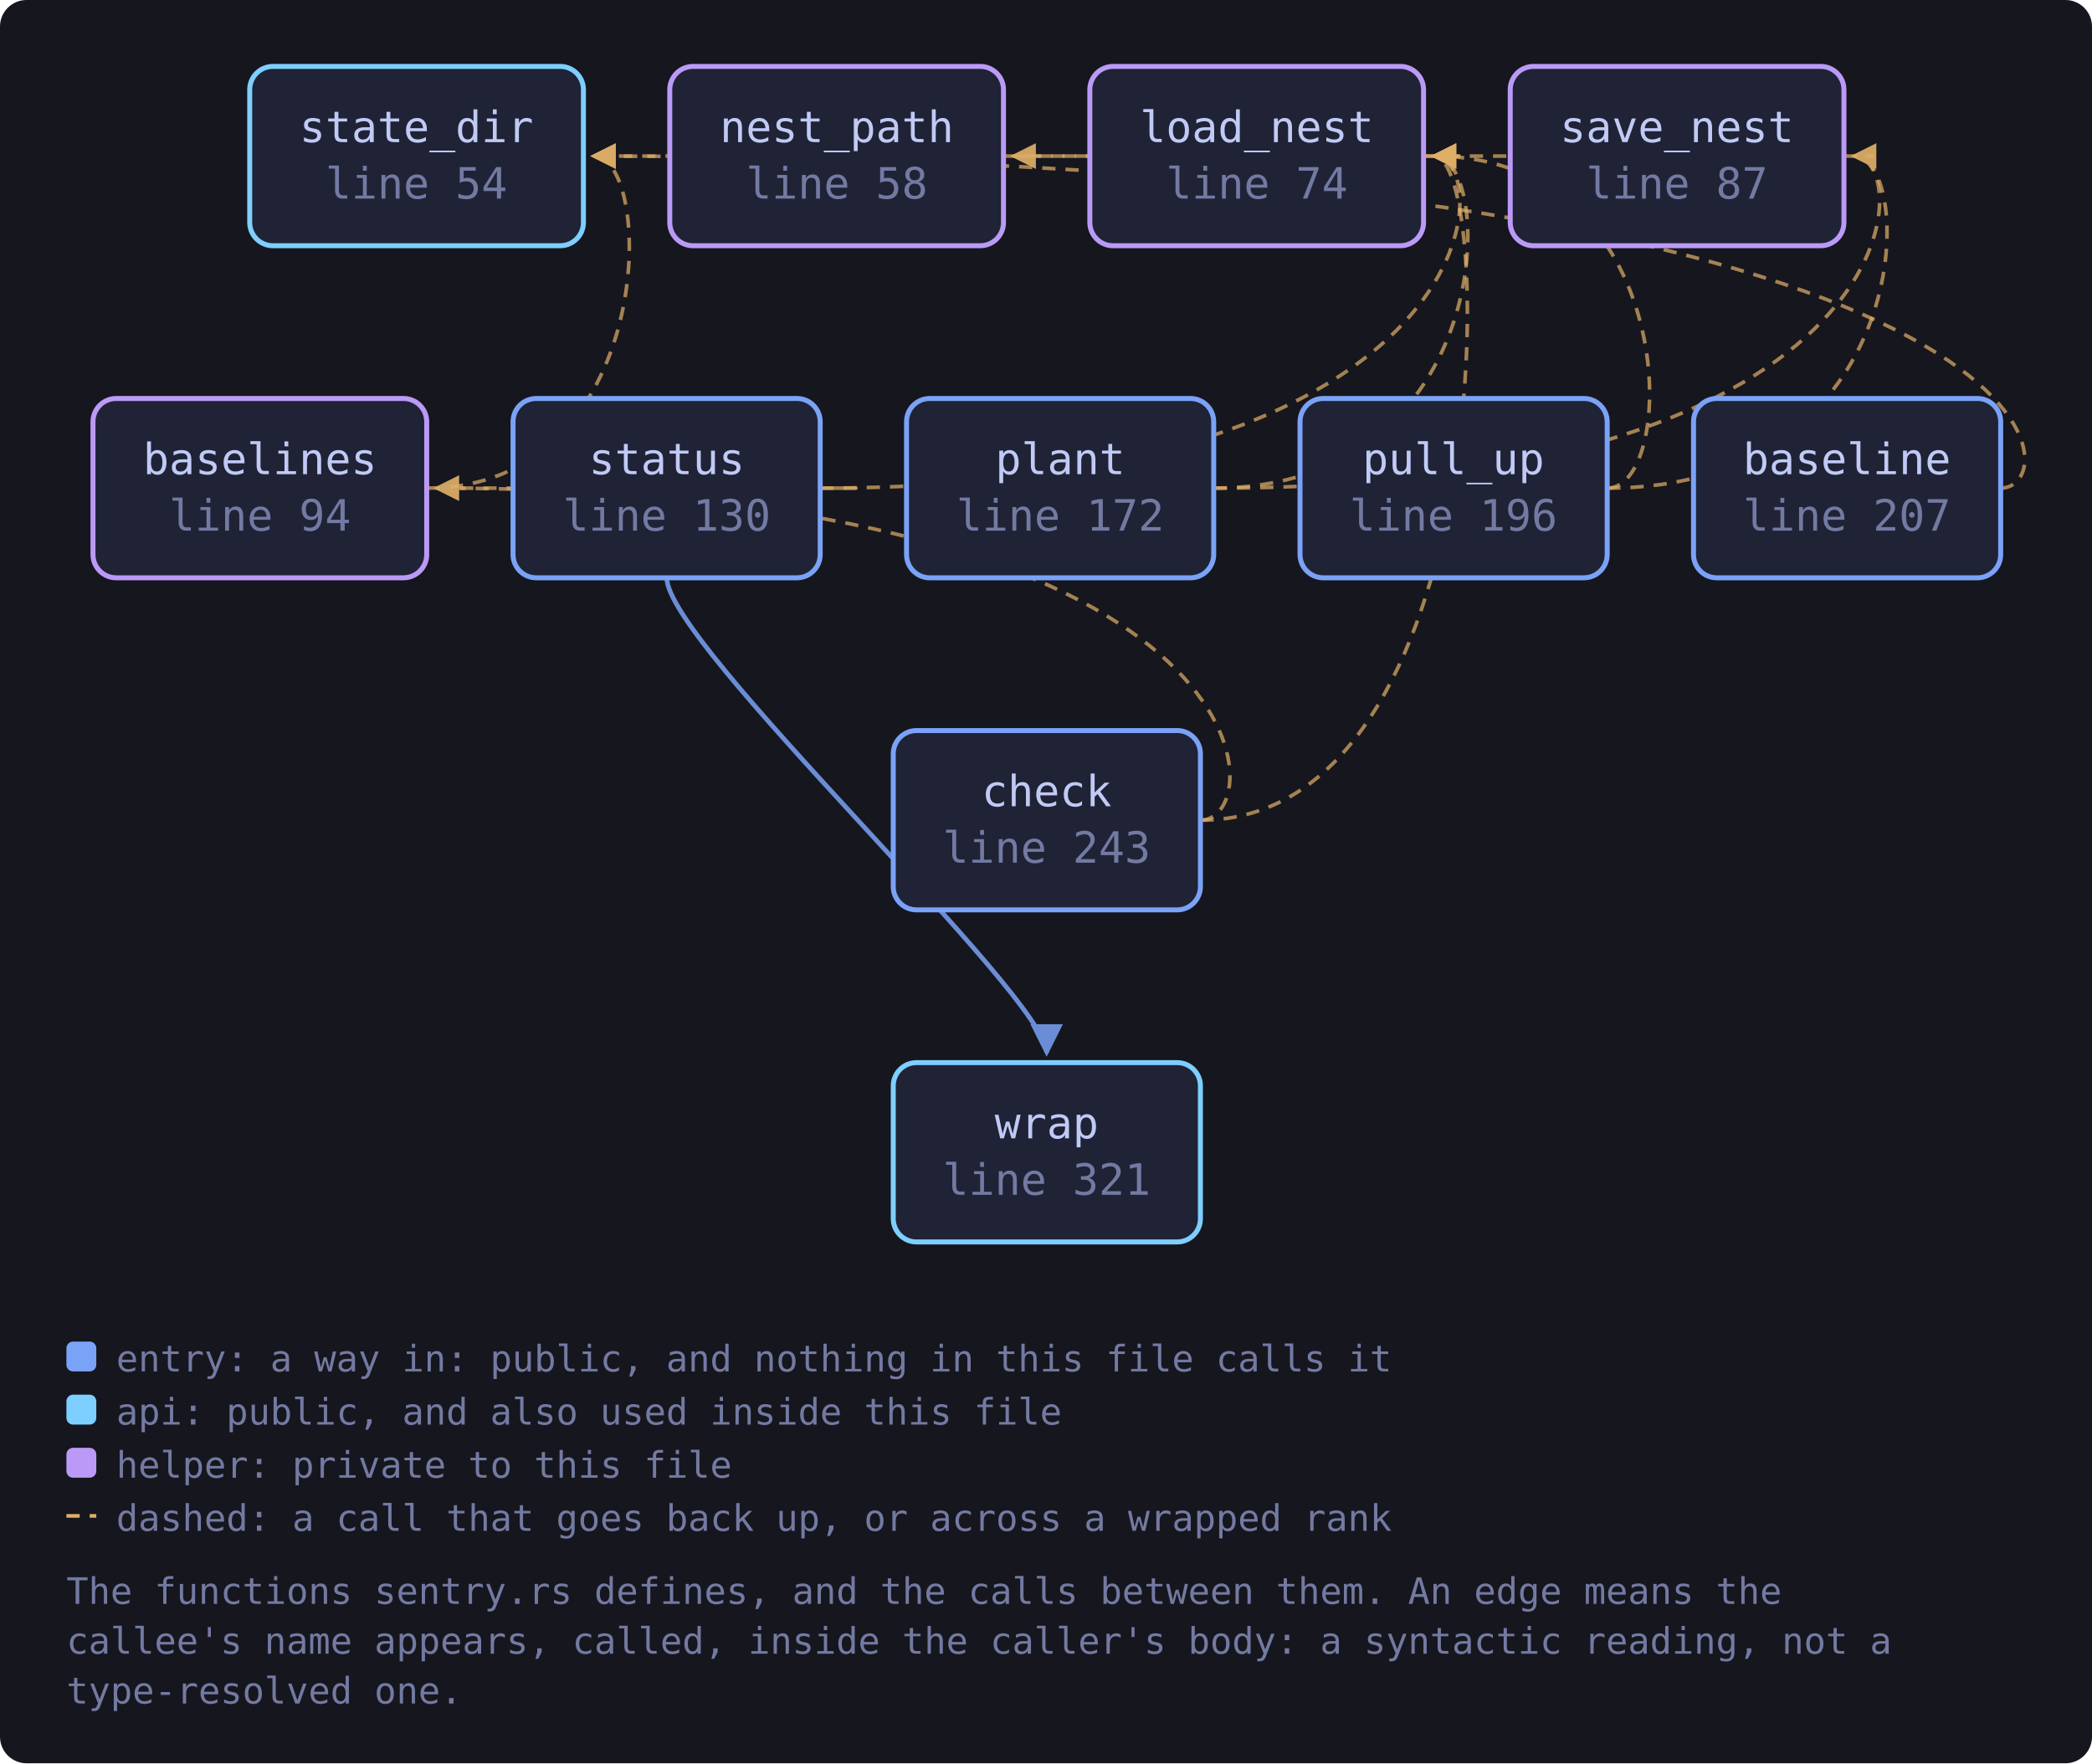
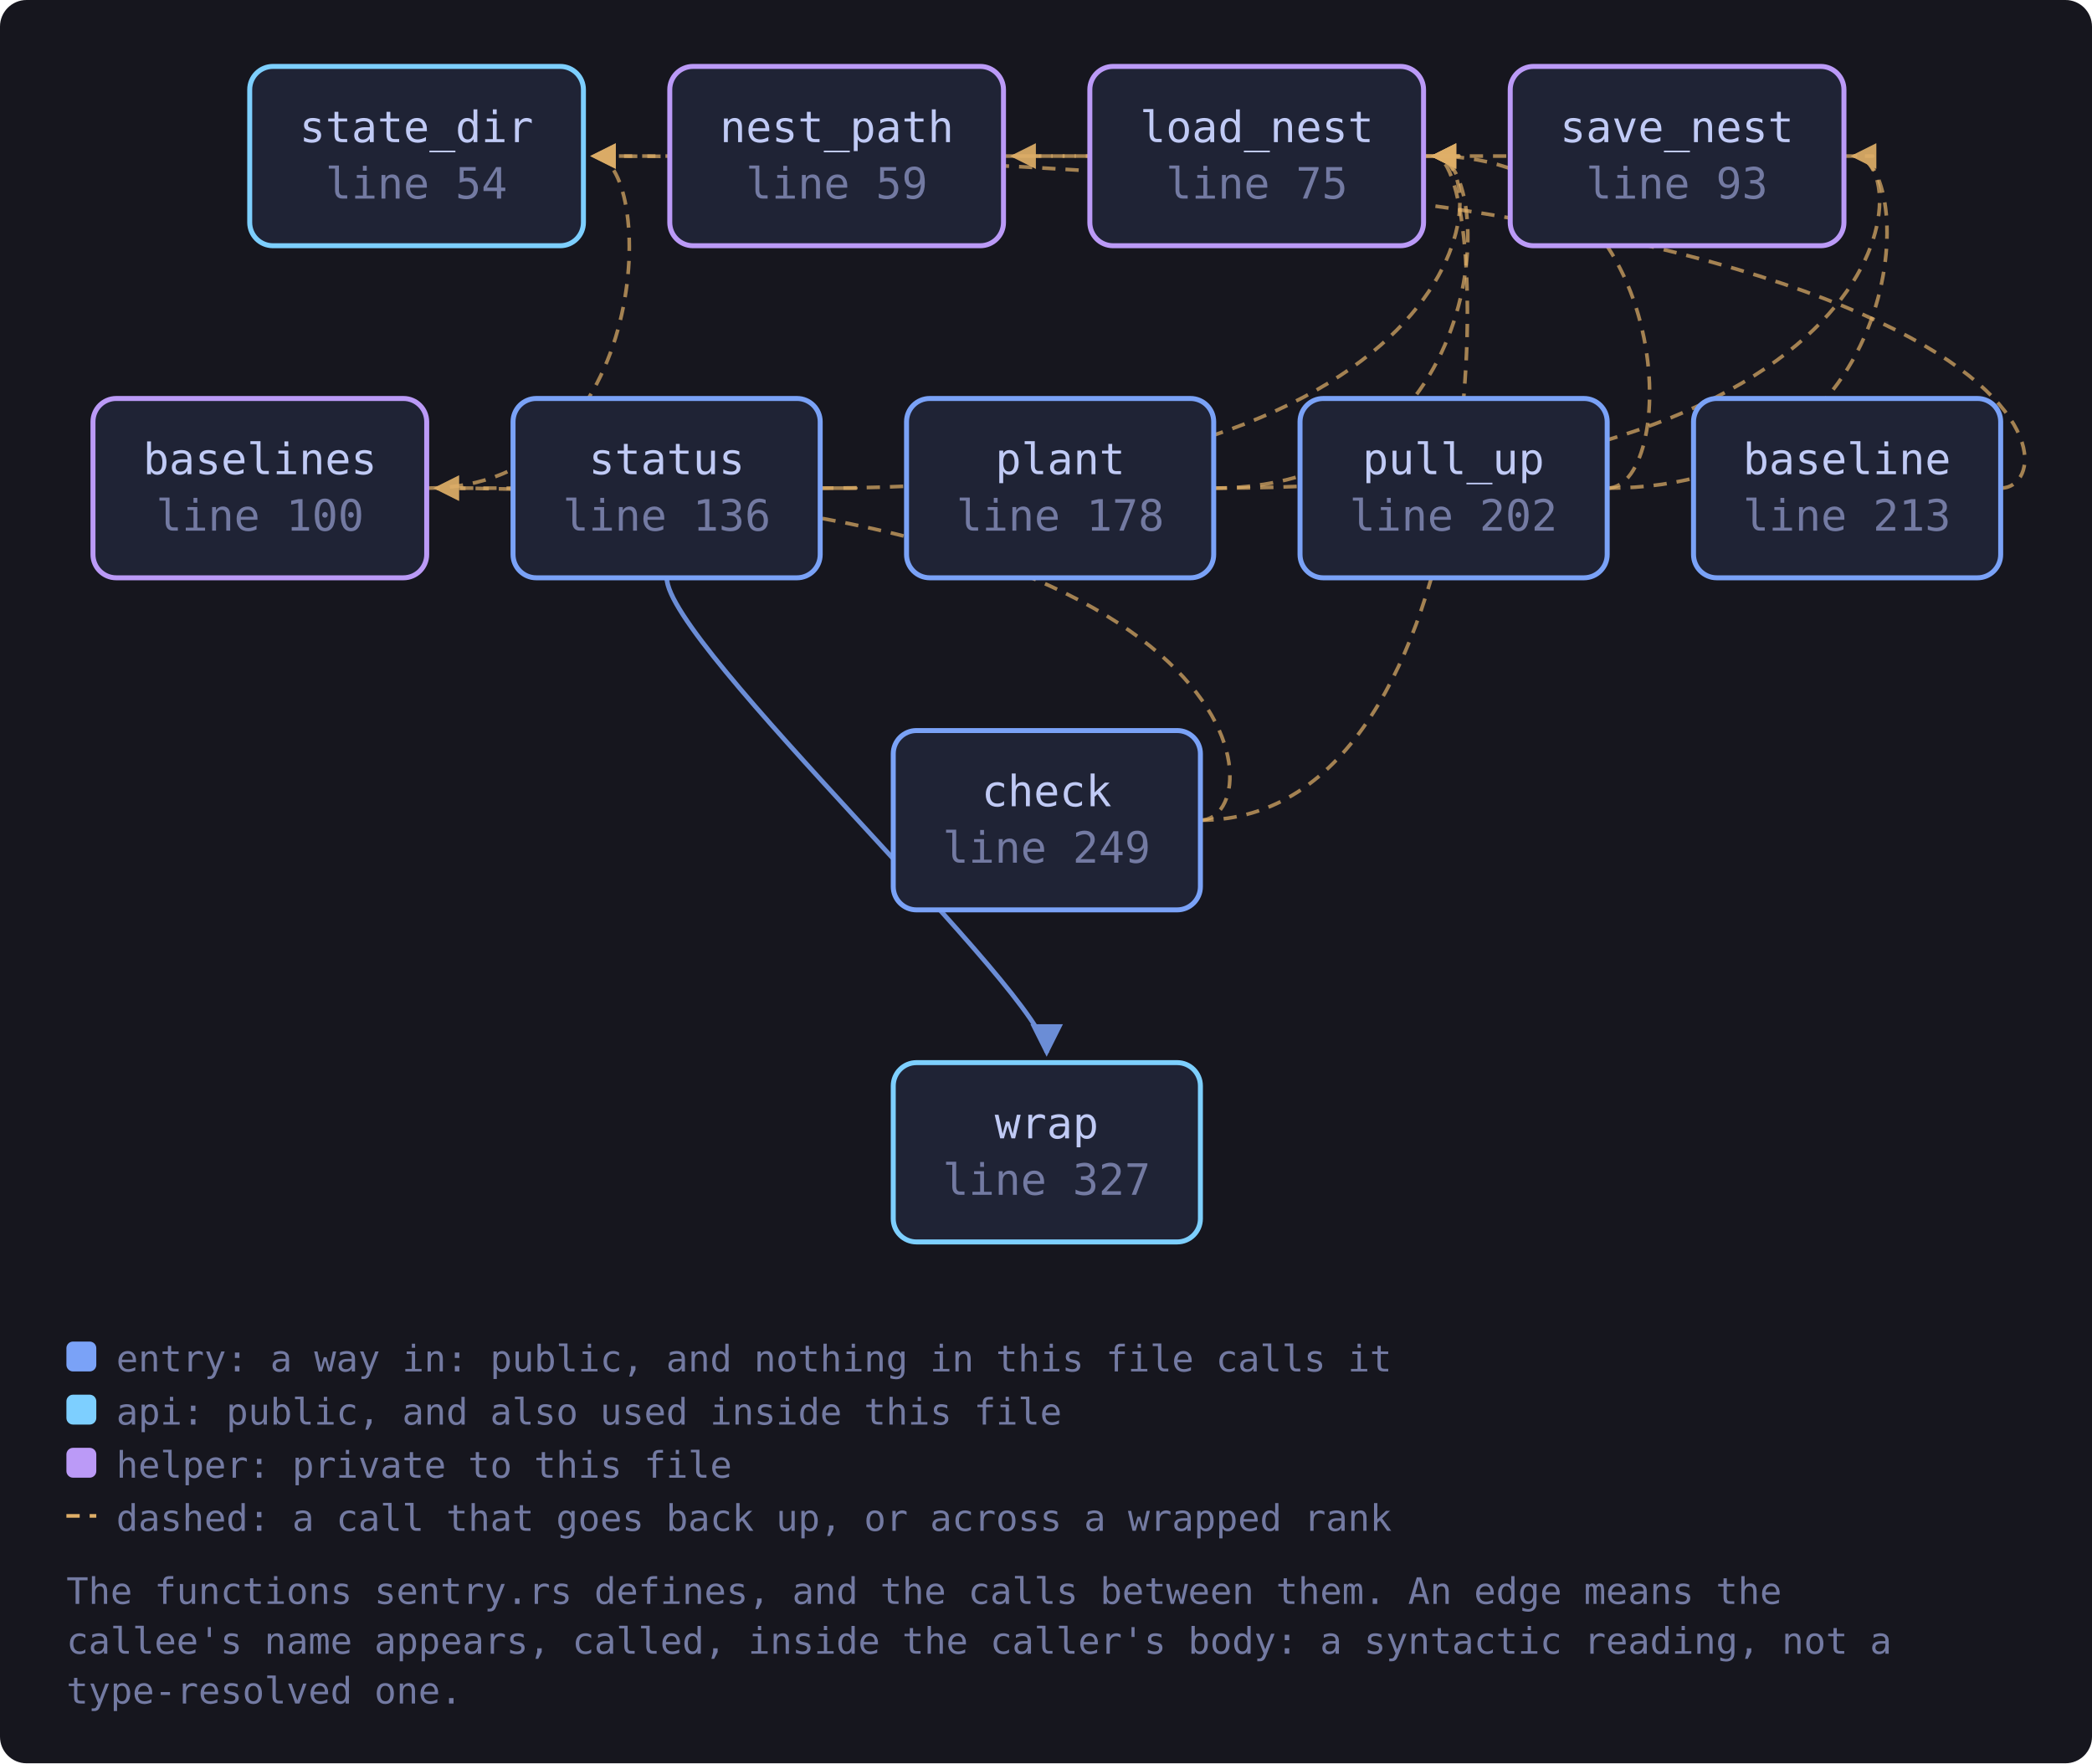
<svg xmlns="http://www.w3.org/2000/svg" viewBox="0 0 630 531" width="630" height="531" style="max-width:100%;height:auto" role="img" aria-label="flowchart">
  <defs>
    <marker id="a-muted" viewBox="0 0 8 8" refX="7" refY="4" markerWidth="7" markerHeight="7" orient="auto-start-reverse">
      <path d="M0 0 L8 4 L0 8 z" fill="var(--muted, #737aa2)" />
    </marker>
    <marker id="a-warn" viewBox="0 0 8 8" refX="7" refY="4" markerWidth="7" markerHeight="7" orient="auto-start-reverse">
      <path d="M0 0 L8 4 L0 8 z" fill="var(--warn, #e0af68)" />
    </marker>
    <marker id="a-accent" viewBox="0 0 8 8" refX="7" refY="4" markerWidth="7" markerHeight="7" orient="auto-start-reverse">
      <path d="M0 0 L8 4 L0 8 z" fill="var(--accent, #7aa2f7)" />
    </marker>
    <marker id="a-cyan" viewBox="0 0 8 8" refX="7" refY="4" markerWidth="7" markerHeight="7" orient="auto-start-reverse">
      <path d="M0 0 L8 4 L0 8 z" fill="var(--cyan, #7dcfff)" />
    </marker>
    <marker id="a-accent-2" viewBox="0 0 8 8" refX="7" refY="4" markerWidth="7" markerHeight="7" orient="auto-start-reverse">
      <path d="M0 0 L8 4 L0 8 z" fill="var(--accent-2, #bb9af7)" />
    </marker>
  </defs>
  <rect x="0" y="0" width="630" height="531" fill="var(--bg-inset, #16161e)" rx="8" />
  <path d="M602.5 147.0 C 624.5 147.0, 624.5 47.0, 178.7 47.0" fill="none" stroke="var(--warn, #e0af68)" stroke-width="1.1" opacity="0.7" stroke-dasharray="4 3" marker-end="url(#a-warn)" />
  <path d="M128.5 147.0 C 197.7 147.0, 197.7 47.0, 178.7 47.0" fill="none" stroke="var(--warn, #e0af68)" stroke-width="1.1" opacity="0.7" stroke-dasharray="4 3" marker-end="url(#a-warn)" />
  <path d="M361.5 247.0 C 383.5 247.0, 383.5 147.0, 131.5 147.0" fill="none" stroke="var(--warn, #e0af68)" stroke-width="1.1" opacity="0.7" stroke-dasharray="4 3" marker-end="url(#a-warn)" />
  <path d="M361.5 247.0 C 450.8 247.0, 450.8 47.0, 431.8 47.0" fill="none" stroke="var(--warn, #e0af68)" stroke-width="1.1" opacity="0.7" stroke-dasharray="4 3" marker-end="url(#a-warn)" />
  <path d="M428.8 47.0 C 450.8 47.0, 450.8 47.0, 305.2 47.0" fill="none" stroke="var(--warn, #e0af68)" stroke-width="1.1" opacity="0.7" stroke-dasharray="4 3" marker-end="url(#a-warn)" />
  <path d="M302.2 47.0 C 324.2 47.0, 324.2 47.0, 178.7 47.0" fill="none" stroke="var(--warn, #e0af68)" stroke-width="1.1" opacity="0.7" stroke-dasharray="4 3" marker-end="url(#a-warn)" />
  <path d="M365.5 147.0 C 450.8 147.0, 450.8 47.0, 431.8 47.0" fill="none" stroke="var(--warn, #e0af68)" stroke-width="1.1" opacity="0.7" stroke-dasharray="4 3" marker-end="url(#a-warn)" />
  <path d="M365.5 147.0 C 577.3 147.0, 577.3 47.0, 558.3 47.0" fill="none" stroke="var(--warn, #e0af68)" stroke-width="1.1" opacity="0.7" stroke-dasharray="4 3" marker-end="url(#a-warn)" />
  <path d="M484.0 147.0 C 506.0 147.0, 506.0 47.0, 431.8 47.0" fill="none" stroke="var(--warn, #e0af68)" stroke-width="1.1" opacity="0.7" stroke-dasharray="4 3" marker-end="url(#a-warn)" />
  <path d="M484.0 147.0 C 577.3 147.0, 577.3 47.0, 558.3 47.0" fill="none" stroke="var(--warn, #e0af68)" stroke-width="1.1" opacity="0.7" stroke-dasharray="4 3" marker-end="url(#a-warn)" />
  <path d="M555.3 47.0 C 577.3 47.0, 577.3 47.0, 305.2 47.0" fill="none" stroke="var(--warn, #e0af68)" stroke-width="1.1" opacity="0.7" stroke-dasharray="4 3" marker-end="url(#a-warn)" />
  <path d="M247.0 147.0 C 269.0 147.0, 269.0 147.0, 131.5 147.0" fill="none" stroke="var(--warn, #e0af68)" stroke-width="1.1" opacity="0.7" stroke-dasharray="4 3" marker-end="url(#a-warn)" />
  <path d="M247.0 147.0 C 450.8 147.0, 450.8 47.0, 431.8 47.0" fill="none" stroke="var(--warn, #e0af68)" stroke-width="1.1" opacity="0.7" stroke-dasharray="4 3" marker-end="url(#a-warn)" />
  <path d="M200.8 174.0 C 200.8 194.0, 315.2 300.0, 315.2 317.0" fill="none" stroke="var(--accent, #7aa2f7)" stroke-width="1.4" opacity="0.85" marker-end="url(#a-accent)" />
  <a href="https://github.com/tilas01/veilvoice/blob/main/crates/veilvoice-cli/src/sentry.rs#L54" target="_blank" rel="noopener noreferrer">
    <rect x="75.2" y="20.0" width="100.5" height="54.0" rx="7" fill="var(--bg-soft, #1f2335)" stroke="var(--cyan, #7dcfff)" stroke-width="1.5" />
    <text x="125.4" y="42.8" font-family="ui-monospace, SFMono-Regular, Menlo, Consolas, monospace" font-size="13" fill="var(--fg, #c0caf5)" text-anchor="middle">state_dir</text>
    <text x="125.4" y="59.8" font-family="ui-monospace, SFMono-Regular, Menlo, Consolas, monospace" font-size="13" fill="var(--muted, #737aa2)" text-anchor="middle">line 54</text>
  </a>
-   <a href="https://github.com/tilas01/veilvoice/blob/main/crates/veilvoice-cli/src/sentry.rs#L58" target="_blank" rel="noopener noreferrer">
+   <a href="https://github.com/tilas01/veilvoice/blob/main/crates/veilvoice-cli/src/sentry.rs#L59" target="_blank" rel="noopener noreferrer">
    <rect x="201.7" y="20.0" width="100.5" height="54.0" rx="7" fill="var(--bg-soft, #1f2335)" stroke="var(--accent-2, #bb9af7)" stroke-width="1.5" />
    <text x="252.0" y="42.8" font-family="ui-monospace, SFMono-Regular, Menlo, Consolas, monospace" font-size="13" fill="var(--fg, #c0caf5)" text-anchor="middle">nest_path</text>
-     <text x="252.0" y="59.8" font-family="ui-monospace, SFMono-Regular, Menlo, Consolas, monospace" font-size="13" fill="var(--muted, #737aa2)" text-anchor="middle">line 58</text>
+     <text x="252.0" y="59.8" font-family="ui-monospace, SFMono-Regular, Menlo, Consolas, monospace" font-size="13" fill="var(--muted, #737aa2)" text-anchor="middle">line 59</text>
  </a>
-   <a href="https://github.com/tilas01/veilvoice/blob/main/crates/veilvoice-cli/src/sentry.rs#L74" target="_blank" rel="noopener noreferrer">
+   <a href="https://github.com/tilas01/veilvoice/blob/main/crates/veilvoice-cli/src/sentry.rs#L75" target="_blank" rel="noopener noreferrer">
    <rect x="328.2" y="20.0" width="100.5" height="54.0" rx="7" fill="var(--bg-soft, #1f2335)" stroke="var(--accent-2, #bb9af7)" stroke-width="1.5" />
    <text x="378.5" y="42.8" font-family="ui-monospace, SFMono-Regular, Menlo, Consolas, monospace" font-size="13" fill="var(--fg, #c0caf5)" text-anchor="middle">load_nest</text>
-     <text x="378.5" y="59.8" font-family="ui-monospace, SFMono-Regular, Menlo, Consolas, monospace" font-size="13" fill="var(--muted, #737aa2)" text-anchor="middle">line 74</text>
+     <text x="378.5" y="59.8" font-family="ui-monospace, SFMono-Regular, Menlo, Consolas, monospace" font-size="13" fill="var(--muted, #737aa2)" text-anchor="middle">line 75</text>
  </a>
-   <a href="https://github.com/tilas01/veilvoice/blob/main/crates/veilvoice-cli/src/sentry.rs#L87" target="_blank" rel="noopener noreferrer">
+   <a href="https://github.com/tilas01/veilvoice/blob/main/crates/veilvoice-cli/src/sentry.rs#L93" target="_blank" rel="noopener noreferrer">
    <rect x="454.8" y="20.0" width="100.5" height="54.0" rx="7" fill="var(--bg-soft, #1f2335)" stroke="var(--accent-2, #bb9af7)" stroke-width="1.5" />
    <text x="505.0" y="42.8" font-family="ui-monospace, SFMono-Regular, Menlo, Consolas, monospace" font-size="13" fill="var(--fg, #c0caf5)" text-anchor="middle">save_nest</text>
-     <text x="505.0" y="59.8" font-family="ui-monospace, SFMono-Regular, Menlo, Consolas, monospace" font-size="13" fill="var(--muted, #737aa2)" text-anchor="middle">line 87</text>
+     <text x="505.0" y="59.8" font-family="ui-monospace, SFMono-Regular, Menlo, Consolas, monospace" font-size="13" fill="var(--muted, #737aa2)" text-anchor="middle">line 93</text>
  </a>
-   <a href="https://github.com/tilas01/veilvoice/blob/main/crates/veilvoice-cli/src/sentry.rs#L94" target="_blank" rel="noopener noreferrer">
+   <a href="https://github.com/tilas01/veilvoice/blob/main/crates/veilvoice-cli/src/sentry.rs#L100" target="_blank" rel="noopener noreferrer">
    <rect x="28.0" y="120.0" width="100.5" height="54.0" rx="7" fill="var(--bg-soft, #1f2335)" stroke="var(--accent-2, #bb9af7)" stroke-width="1.5" />
    <text x="78.3" y="142.8" font-family="ui-monospace, SFMono-Regular, Menlo, Consolas, monospace" font-size="13" fill="var(--fg, #c0caf5)" text-anchor="middle">baselines</text>
-     <text x="78.3" y="159.8" font-family="ui-monospace, SFMono-Regular, Menlo, Consolas, monospace" font-size="13" fill="var(--muted, #737aa2)" text-anchor="middle">line 94</text>
+     <text x="78.3" y="159.8" font-family="ui-monospace, SFMono-Regular, Menlo, Consolas, monospace" font-size="13" fill="var(--muted, #737aa2)" text-anchor="middle">line 100</text>
  </a>
-   <a href="https://github.com/tilas01/veilvoice/blob/main/crates/veilvoice-cli/src/sentry.rs#L130" target="_blank" rel="noopener noreferrer">
+   <a href="https://github.com/tilas01/veilvoice/blob/main/crates/veilvoice-cli/src/sentry.rs#L136" target="_blank" rel="noopener noreferrer">
    <rect x="154.5" y="120.0" width="92.5" height="54.0" rx="7" fill="var(--bg-soft, #1f2335)" stroke="var(--accent, #7aa2f7)" stroke-width="1.5" />
    <text x="200.8" y="142.8" font-family="ui-monospace, SFMono-Regular, Menlo, Consolas, monospace" font-size="13" fill="var(--fg, #c0caf5)" text-anchor="middle">status</text>
-     <text x="200.8" y="159.8" font-family="ui-monospace, SFMono-Regular, Menlo, Consolas, monospace" font-size="13" fill="var(--muted, #737aa2)" text-anchor="middle">line 130</text>
+     <text x="200.8" y="159.8" font-family="ui-monospace, SFMono-Regular, Menlo, Consolas, monospace" font-size="13" fill="var(--muted, #737aa2)" text-anchor="middle">line 136</text>
  </a>
-   <a href="https://github.com/tilas01/veilvoice/blob/main/crates/veilvoice-cli/src/sentry.rs#L172" target="_blank" rel="noopener noreferrer">
+   <a href="https://github.com/tilas01/veilvoice/blob/main/crates/veilvoice-cli/src/sentry.rs#L178" target="_blank" rel="noopener noreferrer">
    <rect x="273.0" y="120.0" width="92.5" height="54.0" rx="7" fill="var(--bg-soft, #1f2335)" stroke="var(--accent, #7aa2f7)" stroke-width="1.5" />
    <text x="319.3" y="142.8" font-family="ui-monospace, SFMono-Regular, Menlo, Consolas, monospace" font-size="13" fill="var(--fg, #c0caf5)" text-anchor="middle">plant</text>
-     <text x="319.3" y="159.8" font-family="ui-monospace, SFMono-Regular, Menlo, Consolas, monospace" font-size="13" fill="var(--muted, #737aa2)" text-anchor="middle">line 172</text>
+     <text x="319.3" y="159.8" font-family="ui-monospace, SFMono-Regular, Menlo, Consolas, monospace" font-size="13" fill="var(--muted, #737aa2)" text-anchor="middle">line 178</text>
  </a>
-   <a href="https://github.com/tilas01/veilvoice/blob/main/crates/veilvoice-cli/src/sentry.rs#L196" target="_blank" rel="noopener noreferrer">
+   <a href="https://github.com/tilas01/veilvoice/blob/main/crates/veilvoice-cli/src/sentry.rs#L202" target="_blank" rel="noopener noreferrer">
    <rect x="391.5" y="120.0" width="92.5" height="54.0" rx="7" fill="var(--bg-soft, #1f2335)" stroke="var(--accent, #7aa2f7)" stroke-width="1.5" />
    <text x="437.7" y="142.8" font-family="ui-monospace, SFMono-Regular, Menlo, Consolas, monospace" font-size="13" fill="var(--fg, #c0caf5)" text-anchor="middle">pull_up</text>
-     <text x="437.7" y="159.8" font-family="ui-monospace, SFMono-Regular, Menlo, Consolas, monospace" font-size="13" fill="var(--muted, #737aa2)" text-anchor="middle">line 196</text>
+     <text x="437.7" y="159.8" font-family="ui-monospace, SFMono-Regular, Menlo, Consolas, monospace" font-size="13" fill="var(--muted, #737aa2)" text-anchor="middle">line 202</text>
  </a>
-   <a href="https://github.com/tilas01/veilvoice/blob/main/crates/veilvoice-cli/src/sentry.rs#L207" target="_blank" rel="noopener noreferrer">
+   <a href="https://github.com/tilas01/veilvoice/blob/main/crates/veilvoice-cli/src/sentry.rs#L213" target="_blank" rel="noopener noreferrer">
    <rect x="510.0" y="120.0" width="92.5" height="54.0" rx="7" fill="var(--bg-soft, #1f2335)" stroke="var(--accent, #7aa2f7)" stroke-width="1.5" />
    <text x="556.2" y="142.8" font-family="ui-monospace, SFMono-Regular, Menlo, Consolas, monospace" font-size="13" fill="var(--fg, #c0caf5)" text-anchor="middle">baseline</text>
-     <text x="556.2" y="159.8" font-family="ui-monospace, SFMono-Regular, Menlo, Consolas, monospace" font-size="13" fill="var(--muted, #737aa2)" text-anchor="middle">line 207</text>
+     <text x="556.2" y="159.8" font-family="ui-monospace, SFMono-Regular, Menlo, Consolas, monospace" font-size="13" fill="var(--muted, #737aa2)" text-anchor="middle">line 213</text>
  </a>
-   <a href="https://github.com/tilas01/veilvoice/blob/main/crates/veilvoice-cli/src/sentry.rs#L243" target="_blank" rel="noopener noreferrer">
+   <a href="https://github.com/tilas01/veilvoice/blob/main/crates/veilvoice-cli/src/sentry.rs#L249" target="_blank" rel="noopener noreferrer">
    <rect x="269.0" y="220.0" width="92.5" height="54.0" rx="7" fill="var(--bg-soft, #1f2335)" stroke="var(--accent, #7aa2f7)" stroke-width="1.5" />
    <text x="315.2" y="242.8" font-family="ui-monospace, SFMono-Regular, Menlo, Consolas, monospace" font-size="13" fill="var(--fg, #c0caf5)" text-anchor="middle">check</text>
-     <text x="315.2" y="259.8" font-family="ui-monospace, SFMono-Regular, Menlo, Consolas, monospace" font-size="13" fill="var(--muted, #737aa2)" text-anchor="middle">line 243</text>
+     <text x="315.2" y="259.8" font-family="ui-monospace, SFMono-Regular, Menlo, Consolas, monospace" font-size="13" fill="var(--muted, #737aa2)" text-anchor="middle">line 249</text>
  </a>
-   <a href="https://github.com/tilas01/veilvoice/blob/main/crates/veilvoice-cli/src/sentry.rs#L321" target="_blank" rel="noopener noreferrer">
+   <a href="https://github.com/tilas01/veilvoice/blob/main/crates/veilvoice-cli/src/sentry.rs#L327" target="_blank" rel="noopener noreferrer">
    <rect x="269.0" y="320.0" width="92.5" height="54.0" rx="7" fill="var(--bg-soft, #1f2335)" stroke="var(--cyan, #7dcfff)" stroke-width="1.5" />
    <text x="315.2" y="342.8" font-family="ui-monospace, SFMono-Regular, Menlo, Consolas, monospace" font-size="13" fill="var(--fg, #c0caf5)" text-anchor="middle">wrap</text>
-     <text x="315.2" y="359.8" font-family="ui-monospace, SFMono-Regular, Menlo, Consolas, monospace" font-size="13" fill="var(--muted, #737aa2)" text-anchor="middle">line 321</text>
+     <text x="315.2" y="359.8" font-family="ui-monospace, SFMono-Regular, Menlo, Consolas, monospace" font-size="13" fill="var(--muted, #737aa2)" text-anchor="middle">line 327</text>
  </a>
  <rect x="20.0" y="404.0" width="9" height="9" rx="2" fill="var(--accent, #7aa2f7)" />
  <text x="35.0" y="413.0" font-family="ui-monospace, SFMono-Regular, Menlo, Consolas, monospace" font-size="11" fill="var(--muted, #737aa2)">entry: a way in: public, and nothing in this file calls it</text>
  <rect x="20.0" y="420.0" width="9" height="9" rx="2" fill="var(--cyan, #7dcfff)" />
  <text x="35.0" y="429.0" font-family="ui-monospace, SFMono-Regular, Menlo, Consolas, monospace" font-size="11" fill="var(--muted, #737aa2)">api: public, and also used inside this file</text>
  <rect x="20.0" y="436.0" width="9" height="9" rx="2" fill="var(--accent-2, #bb9af7)" />
  <text x="35.0" y="445.0" font-family="ui-monospace, SFMono-Regular, Menlo, Consolas, monospace" font-size="11" fill="var(--muted, #737aa2)">helper: private to this file</text>
  <path d="M20.0 456.5 L29.0 456.5" stroke="var(--warn, #e0af68)" stroke-width="1.1" stroke-dasharray="4 3" />
  <text x="35.0" y="461.0" font-family="ui-monospace, SFMono-Regular, Menlo, Consolas, monospace" font-size="11" fill="var(--muted, #737aa2)">dashed: a call that goes back up, or across a wrapped rank</text>
  <text x="20.0" y="483.0" font-family="ui-monospace, SFMono-Regular, Menlo, Consolas, monospace" font-size="11" fill="var(--muted, #737aa2)">The functions sentry.rs defines, and the calls between them. An edge means the</text>
  <text x="20.0" y="498.0" font-family="ui-monospace, SFMono-Regular, Menlo, Consolas, monospace" font-size="11" fill="var(--muted, #737aa2)">callee's name appears, called, inside the caller's body: a syntactic reading, not a</text>
  <text x="20.0" y="513.0" font-family="ui-monospace, SFMono-Regular, Menlo, Consolas, monospace" font-size="11" fill="var(--muted, #737aa2)">type-resolved one.</text>
</svg>
